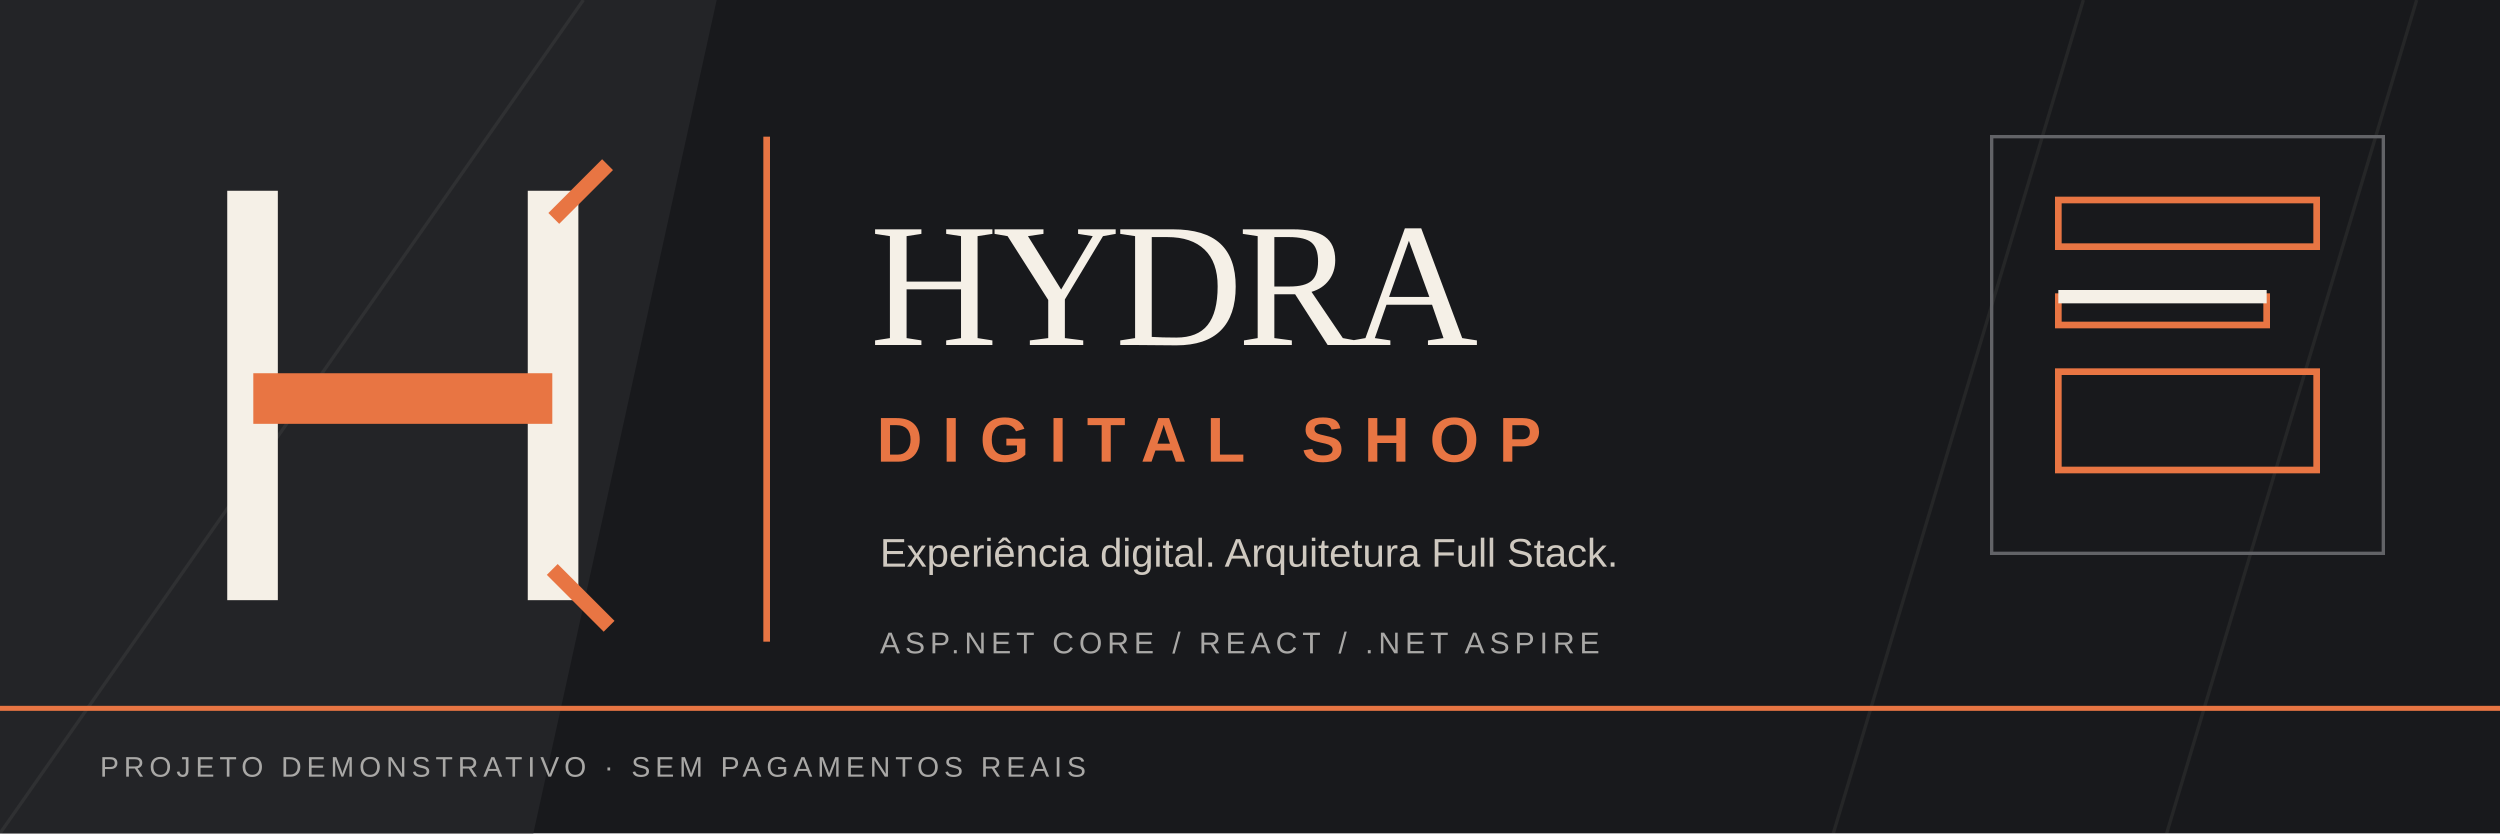
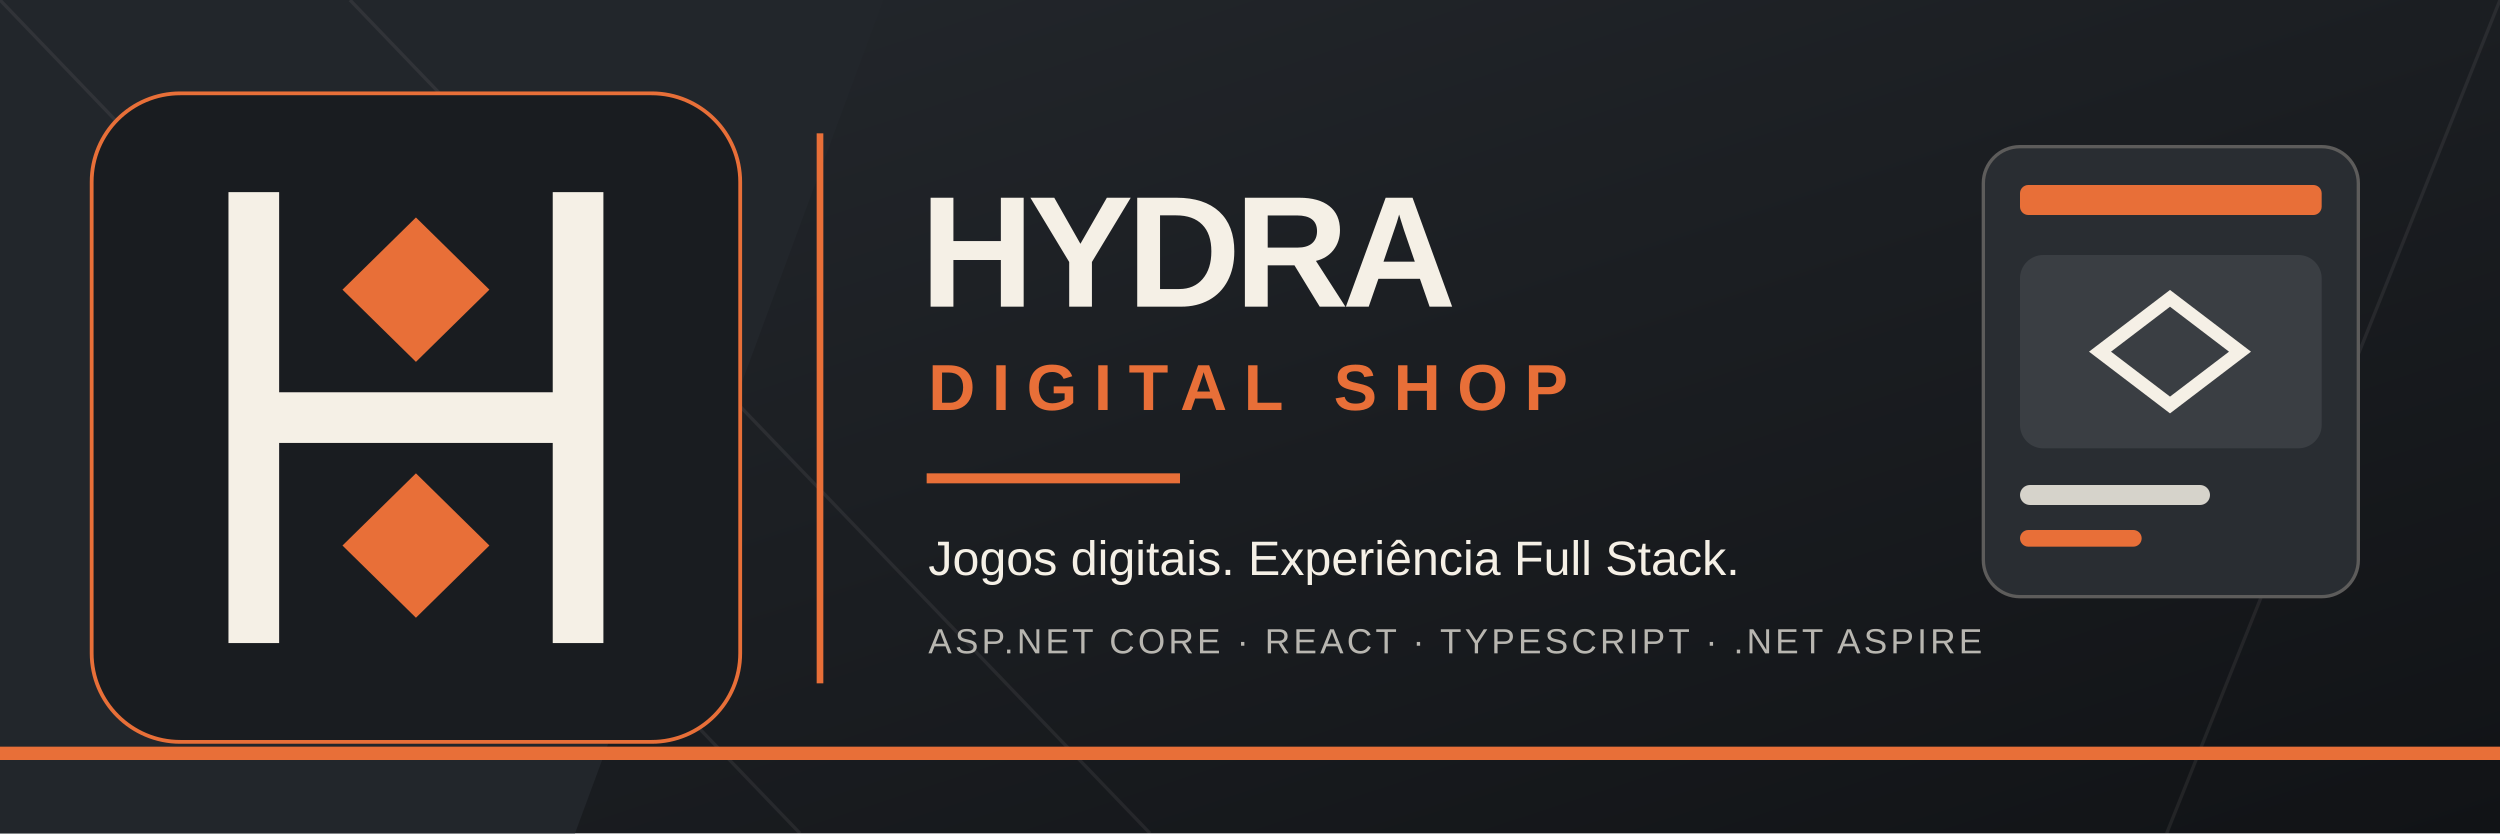
<svg xmlns="http://www.w3.org/2000/svg" width="1500" height="500" viewBox="0 0 1500 500" role="img" aria-labelledby="title desc">
-   <rect width="1500" height="500" fill="#18191C" />
-   <path d="M0 0H430L320 500H0Z" fill="#232427" />
-   <path d="M0 500L350 0M1100 500L1250 0M1300 500L1450 0" stroke="#F5F0E7" stroke-opacity=".06" stroke-width="2" />
-   <path d="M0 425H1500" stroke="#E87543" stroke-width="3" />
-   <g transform="translate(54 45) scale(.92)">
-     <g fill="none" stroke-linejoin="miter">
-       <path d="M106 92V326M302 92V326" stroke="#F5F0E7" stroke-width="33" stroke-linecap="square" />
-       <path d="M123 211H285" stroke="#E87543" stroke-width="33" stroke-linecap="square" />
-     </g>
-     <path d="M306 90L334 62M305 326L335 356" stroke="#E87543" stroke-width="10" stroke-linecap="square" />
+   <defs>
+     <linearGradient id="bg" x1="0" y1="0" x2="1" y2="1">
+       <stop stop-color="#25292E" />
+       <stop offset="1" stop-color="#111316" />
+     </linearGradient>
+   </defs>
+   <rect width="1500" height="500" fill="url(#bg)" />
+   <path d="M0 0H530L345 500H0Z" fill="#22262B" />
+   <path d="M0 0L480 500M210 0L690 500M1500 0L1300 500" stroke="#F5F0E6" stroke-opacity=".07" stroke-width="2" />
+   <path d="M0 452H1500" stroke="#E86F38" stroke-width="8" />
+   <g transform="translate(55 56) scale(.76)">
+     <rect width="512" height="512" rx="70" fill="#191C20" stroke="#E86F38" stroke-width="3" />
+     <path d="M128 98V414M384 98V414M128 256H384" fill="none" stroke="#F5F0E6" stroke-width="40" stroke-linecap="square" />
+     <path d="M256 98L314 155L256 212L198 155Z" fill="#E86F38" />
+     <path d="M256 300L314 357L256 414L198 357Z" fill="#E86F38" />
  </g>
-   <path d="M460 82V385" stroke="#E87543" stroke-width="4" />
-   <text x="522" y="207" fill="#F5F0E7" font-family="Georgia, 'Times New Roman', serif" font-size="106" letter-spacing="-3">HYDRA</text>
-   <text x="526" y="277" fill="#E87543" font-family="Arial, Helvetica, sans-serif" font-size="38" font-weight="700" letter-spacing="12">DIGITAL SHOP</text>
-   <text x="528" y="340" fill="#CFC9C0" font-family="Arial, Helvetica, sans-serif" font-size="24">Experiência digital. Arquitetura Full Stack.</text>
-   <text x="528" y="392" fill="#A9A8A6" font-family="Arial, Helvetica, sans-serif" font-size="18" letter-spacing="3">ASP.NET CORE  /  REACT  /  .NET ASPIRE</text>
-   <path d="M1195 82H1430V332H1195Z" fill="none" stroke="#626367" stroke-width="2" />
-   <path d="M1235 120H1390V148H1235ZM1235 178H1360V195H1235ZM1235 223H1390V282H1235Z" fill="none" stroke="#E87543" stroke-width="4" />
-   <path d="M1235 178H1360" stroke="#F5F0E7" stroke-width="8" />
-   <text x="60" y="466" fill="#A9A8A6" font-family="Arial, Helvetica, sans-serif" font-size="17" letter-spacing="3">PROJETO DEMONSTRATIVO · SEM PAGAMENTOS REAIS</text>
+   <path d="M492 80V410" stroke="#E86F38" stroke-width="4" />
+   <text x="552" y="184" fill="#F5F0E6" font-family="Arial,Helvetica,sans-serif" font-size="95" font-weight="800" letter-spacing="-4">HYDRA</text>
+   <text x="557" y="246" fill="#E86F38" font-family="Arial,Helvetica,sans-serif" font-size="39" font-weight="700" letter-spacing="10">DIGITAL SHOP</text>
+   <path d="M556 287H708" stroke="#E86F38" stroke-width="6" />
+   <text x="557" y="345" fill="#F5F0E6" font-family="Arial,Helvetica,sans-serif" font-size="29">Jogos digitais. Experiência Full Stack.</text>
+   <text x="557" y="392" fill="#B8B6B0" font-family="Arial,Helvetica,sans-serif" font-size="21" letter-spacing="2">ASP.NET CORE · REACT · TYPESCRIPT · .NET ASPIRE</text>
+   <g transform="translate(1190 88)">
+     <rect width="225" height="270" rx="22" fill="#292D32" stroke="#5D5C5B" stroke-width="2" />
+     <rect x="22" y="23" width="181" height="18" rx="5" fill="#E86F38" />
+     <rect x="22" y="65" width="181" height="116" rx="14" fill="#3A3E43" />
+     <path d="M112 91L154 123L112 155L70 123Z" fill="none" stroke="#F5F0E6" stroke-width="8" />
+     <rect x="22" y="203" width="114" height="12" rx="6" fill="#F5F0E6" opacity=".85" />
+     <rect x="22" y="230" width="73" height="10" rx="5" fill="#E86F38" />
+   </g>
</svg>
